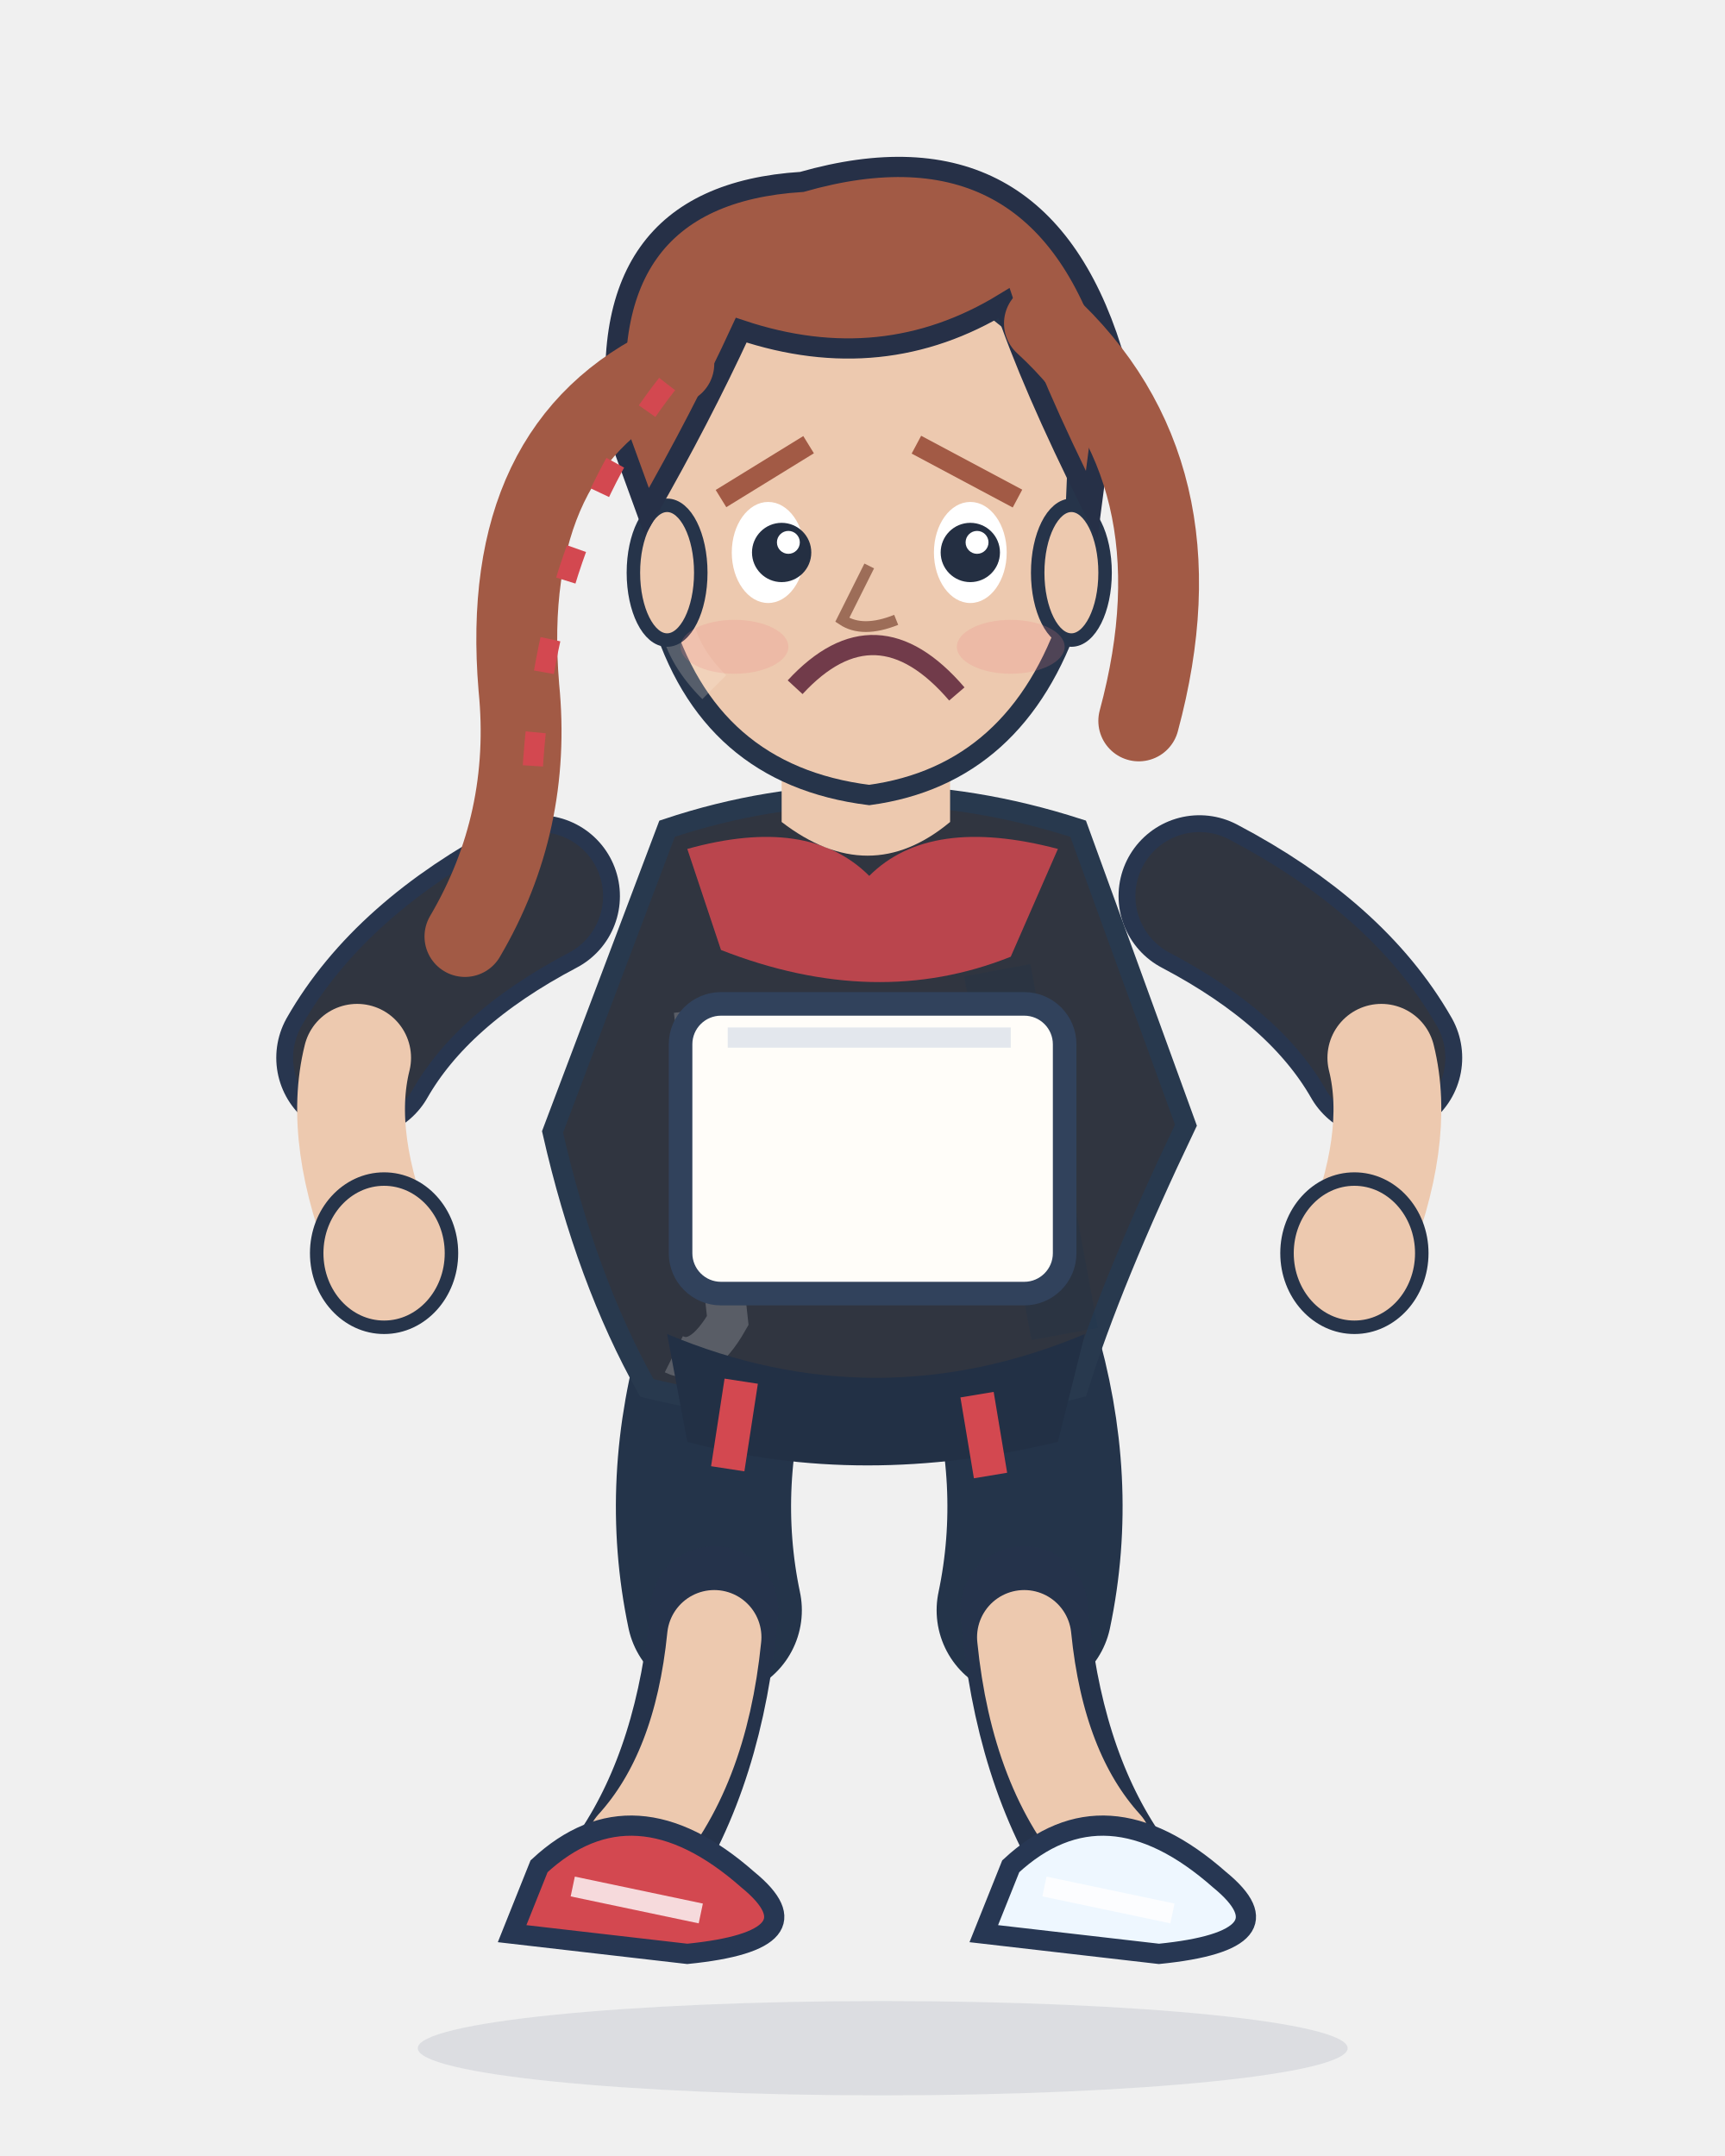
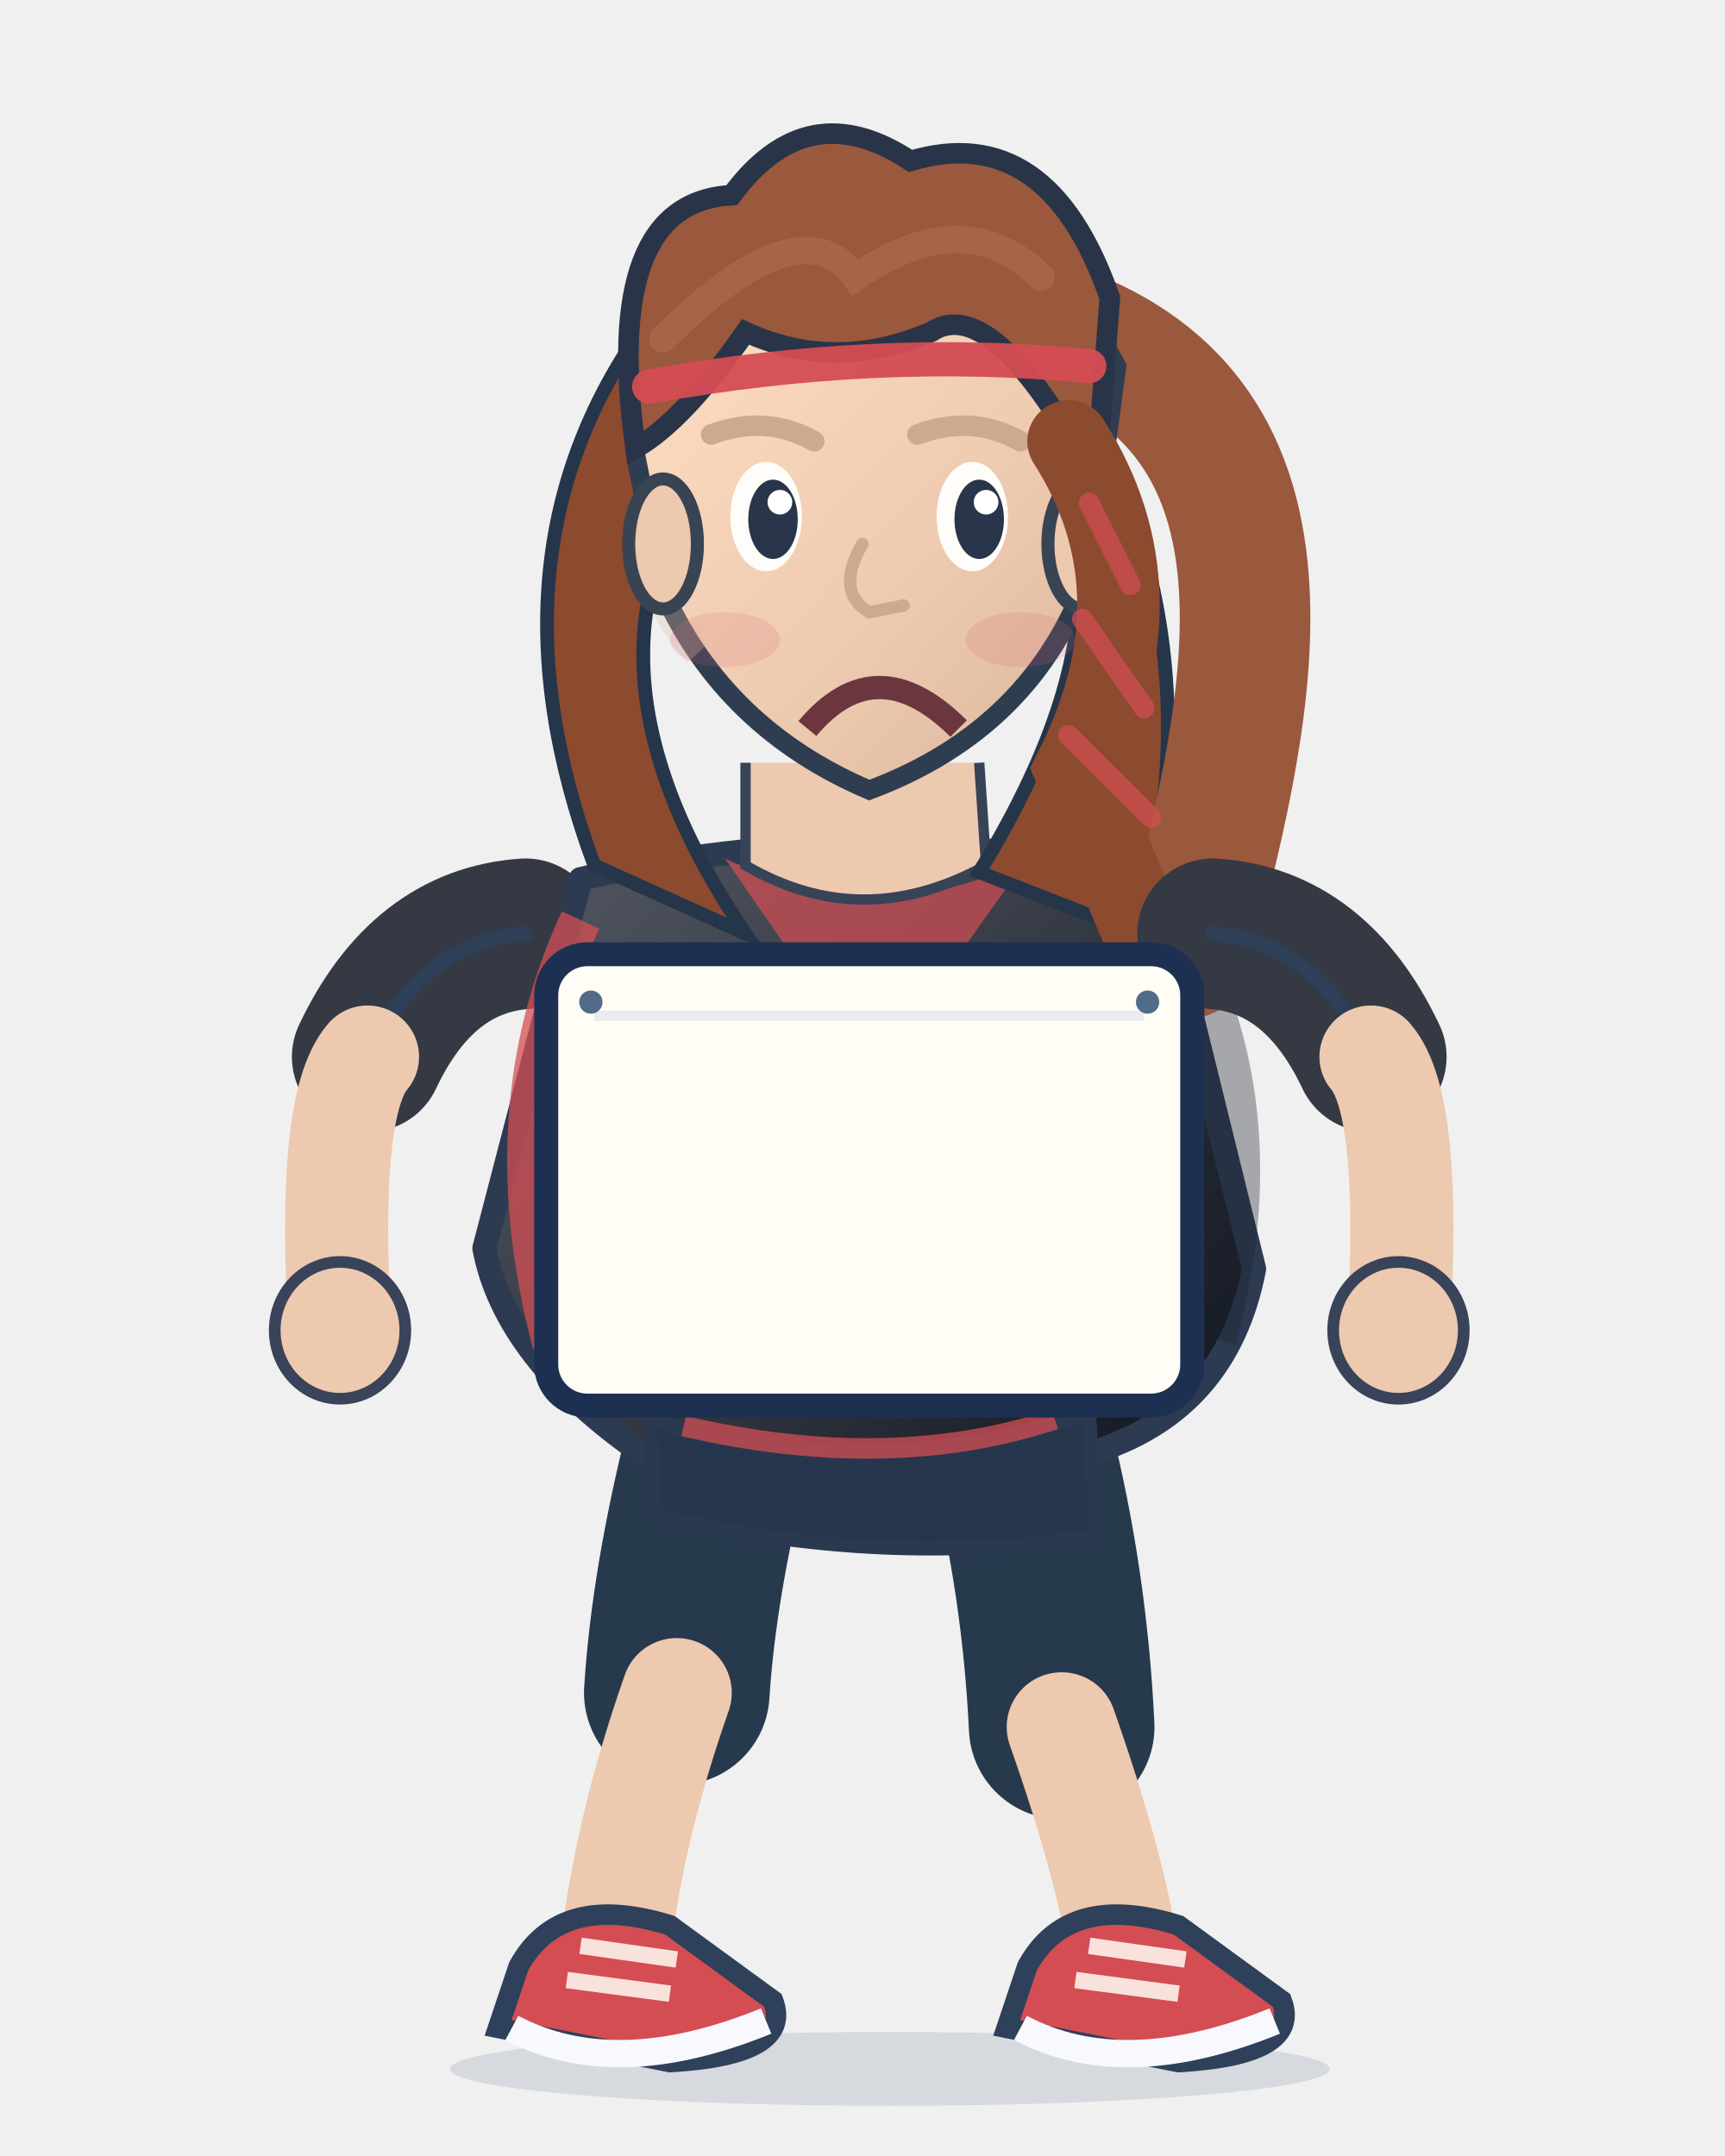
- <svg xmlns="http://www.w3.org/2000/svg" width="256" height="320" viewBox="0 0 256 320" role="img" aria-label="DE female run">
-   <g id="body_15_pose" transform="translate(0 0)">
-     <ellipse cx="131" cy="304" rx="69" ry="7" fill="#26385c" opacity=".10" />
+ <svg xmlns="http://www.w3.org/2000/svg" width="256" height="320" viewBox="0 0 256 320" role="img" aria-label="SnackDash original adult runner body_15 pain">
+   <defs>
+     <linearGradient id="skin_14" x1="0" y1="0" x2=".9" y2="1">
+       <stop offset="0" stop-color="#ffe1c7" />
+       <stop offset=".65" stop-color="#edc9af" />
+       <stop offset="1" stop-color="#dbb79d" />
+     </linearGradient>
+     <linearGradient id="shirt_14" x1="0" y1="0" x2=".94" y2=".8">
+       <stop offset="0" stop-color="#535862" />
+       <stop offset=".56" stop-color="#343943" />
+       <stop offset="1" stop-color="#161b25" />
+     </linearGradient>
+   </defs>
+   <g id="character_anchor" transform="translate(129 302) scale(1.02 1.015) translate(-129 -302)">
+     <ellipse cx="132" cy="307" rx="64" ry="5.4" fill="#273F61" opacity=".13" />
    <g id="legs">
      <g id="leg_left">
-         <path d="M108 200 Q102 220 106 239" stroke="#24344a" stroke-width="26" stroke-linecap="round" fill="none" />
-         <path d="M106 239 Q104 262 94 277" stroke="#25334b" stroke-width="19" stroke-linecap="round" fill="none" />
-         <path d="M106 243 Q104 263 94 274" stroke="#edc9af" stroke-width="14" stroke-linecap="round" fill="none" />
-         <path d="M80 277 Q94 264 111 279 Q122 288 102 290 L76 287Z" fill="#d34850" stroke="#273753" stroke-width="3" />
-         <path d="M85 280 L104 284" stroke="#ffffff" stroke-width="3" opacity=".8" />
+         <path d="M107 216 Q102 236 101 252" stroke="#27394D" stroke-width="27" stroke-linecap="round" fill="none" />
+         <path d="M101 252 Q94 272 92 290" stroke="#edc9af" stroke-width="16" stroke-linecap="round" fill="none" />
+         <g>
+           <path d="M78 292 Q84 281 100 286 L115 297 Q118 305 100 306 L75 301Z" fill="#D44D53" stroke="#2F405A" stroke-width="3" />
+           <path d="M77 301 Q92 309 114 300" stroke="#F7F9FF" stroke-width="4" fill="none" />
+           <path d="M85 294 L100 296 M87 289 L101 291" stroke="#FFFDF4" stroke-width="2.4" opacity=".85" />
+         </g>
      </g>
      <g id="leg_right">
-         <path d="M150 200 Q156 220 152 239" stroke="#24344a" stroke-width="26" stroke-linecap="round" fill="none" />
-         <path d="M152 239 Q154 262 164 277" stroke="#25334b" stroke-width="19" stroke-linecap="round" fill="none" />
-         <path d="M152 243 Q154 263 164 274" stroke="#edc9af" stroke-width="14" stroke-linecap="round" fill="none" />
-         <path d="M150 277 Q164 264 181 279 Q192 288 172 290 L146 287Z" fill="#eef7ff" stroke="#273753" stroke-width="3" />
-         <path d="M155 280 L174 284" stroke="#ffffff" stroke-width="3" opacity=".8" />
+         <path d="M151 216 Q156 236 157 257" stroke="#27394D" stroke-width="27" stroke-linecap="round" fill="none" />
+         <path d="M157 257 Q164 277 166 290" stroke="#edc9af" stroke-width="16" stroke-linecap="round" fill="none" />
+         <g>
+           <path d="M152 292 Q158 281 174 286 L189 297 Q192 305 174 306 L149 301Z" fill="#D44D53" stroke="#2F405A" stroke-width="3" />
+           <path d="M151 301 Q166 309 188 300" stroke="#F7F9FF" stroke-width="4" fill="none" />
+           <path d="M159 294 L174 296 M161 289 L175 291" stroke="#FFFDF4" stroke-width="2.4" opacity=".85" />
+         </g>
      </g>
    </g>
    <g id="arm_left">
-       <path d="M80 133 Q61 143 53 157" fill="none" stroke="#28364f" stroke-width="24" stroke-linecap="round" />
-       <path d="M80 133 Q61 143 53 157" fill="none" stroke="#303540" stroke-width="19" stroke-linecap="round" />
-       <path d="M53 157 Q50 169 57 186" stroke="#edc9af" stroke-width="16" stroke-linecap="round" fill="none" />
-       <ellipse cx="57" cy="186" rx="10" ry="11" fill="#edc9af" stroke="#26344a" stroke-width="2" />
+       <path d="M79 141 Q64 142 56 159" stroke="#343943" stroke-width="22" stroke-linecap="round" fill="none" />
+       <path d="M79 141 Q64 142 56 159" stroke="#2E4057" stroke-width="2.2" stroke-linecap="round" fill="none" />
+       <path d="M56 159 Q50 166 52 199" stroke="#edc9af" stroke-width="15" stroke-linecap="round" fill="none" />
+       <ellipse cx="52" cy="199" rx="9.5" ry="10" fill="#edc9af" stroke="#394359" stroke-width="1.7" />
    </g>
    <g id="torso">
-       <path d="M99 123 Q129 113 160 123 L176 167 Q165 190 160 206 Q129 214 96 206 Q87 190 82 168Z" fill="#303540" stroke="#28394e" stroke-width="3" />
-       <path d="M102 126 Q120 121 129 130 Q138 121 157 126 L150 142 Q130 150 107 141Z" fill="#d34850" opacity=".84" />
-       <path d="M103 150 L108 196 Q104 203 100 201" stroke="#fff" stroke-opacity=".20" stroke-width="6" fill="none" />
-       <path d="M148 144 L158 198" stroke="#193451" stroke-opacity=".18" stroke-width="10" fill="none" />
-       <path d="M116 113 L116 122 Q129 132 141 122 L141 111Z" fill="#edc9af" />
-       <path d="M99 198 Q130 211 161 198 L157 214 Q128 221 102 214Z" fill="#223045" />
-       <path d="M110 205 L108 218 M145 207 L147 219" stroke="#d34850" stroke-width="5" />
+       <path d="M87 133 Q129 123 171 133 L185 190 Q181 211 161 217 Q129 231 96 217 Q76 203 73 187Z" fill="url(#shirt_14)" stroke="#2C3B52" stroke-width="3.5" stroke-linejoin="round" />
+       <path d="M87 139 Q74 167 83 201" stroke="#D44D53" stroke-width="6" opacity=".75" fill="none" />
+       <path d="M172 140 Q187 166 178 200" stroke="#1b202a" stroke-width="9" opacity=".35" fill="none" />
+       <path d="M108 130 L119 146 L140 147 L152 130 Q131 141 108 130Z" fill="#D44D53" opacity=".7" />
+       <path d="M114 129 Q128 139 144 129" stroke="#2B3D50" stroke-width="3" fill="none" />
+       <path d="M97 212 Q128 222 161 211 L162 229 Q131 234 98 226Z" fill="#26364D" stroke="#2A394F" stroke-width="2" />
+       <path d="M102 213 Q132 220 156 212" stroke="#D44D53" stroke-width="3" fill="none" opacity=".75" />
+       <path d="M111 116 L111 131 Q128 141 146 131 L145 116" fill="#edc9af" stroke="#374357" stroke-width="1.5" />
+     </g>
+     <g id="hair_back">
+       <path d="M97 51 Q72 85 89 131 L111 141 Q84 101 106 72 M156 56 Q181 96 168 141 L145 132 Q170 91 152 68Z" fill="#8c4a2f" stroke="#25354A" stroke-width="2" />
+       <path d="M160 54 C194 69 184 110 175 144" stroke="#9A583D" stroke-width="19" fill="none" stroke-linecap="round" />
+     </g>
+     <g id="face">
+       <path d="M95 71 Q92 39 121 37 Q151 32 165 58 L161 88 Q153 111 129 120 Q108 111 99 91Z" fill="url(#skin_14)" stroke="#2F3D50" stroke-width="2.8" />
+       <path d="M106 60 Q112 48 120 45" stroke="#ffe0c6" stroke-width="4" opacity=".4" fill="none" />
+       <path d="M100 83 Q95 90 104 100" stroke="#e4c0a6" stroke-width="4" opacity=".3" fill="none" />
+       <ellipse cx="99" cy="84" rx="5" ry="9.5" fill="#edc9af" stroke="#394453" stroke-width="1.9" />
+       <ellipse cx="160" cy="84" rx="5" ry="9.5" fill="#edc9af" stroke="#394453" stroke-width="1.9" />
+       <path d="M106 68 Q114 65 121 69" fill="none" stroke="#cda98f" stroke-width="3" stroke-linecap="round" />
+       <ellipse cx="114" cy="80" rx="5.2" ry="8" fill="#FFFDF9" />
+       <ellipse cx="115" cy="80.4" rx="3.6" ry="5.8" fill="#28354B" />
+       <circle cx="116" cy="77.9" r="1.8" fill="white" />
+       <path d="M136 68 Q144 65 151 69" fill="none" stroke="#cda98f" stroke-width="3" stroke-linecap="round" />
+       <ellipse cx="144" cy="80" rx="5.2" ry="8" fill="#FFFDF9" />
+       <ellipse cx="145" cy="80.4" rx="3.6" ry="5.8" fill="#28354B" />
+       <circle cx="146" cy="77.9" r="1.8" fill="white" />
+       <path d="M128 84 Q124 91 129 94 L134 93" stroke="#cda98f" stroke-width="1.8" fill="none" stroke-linecap="round" />
+       <ellipse cx="108" cy="98" rx="8" ry="4" fill="#D56876" opacity=".18" />
+       <ellipse cx="151" cy="98" rx="8" ry="4" fill="#D56876" opacity=".18" />30s<path d="M120 111 Q130 99 142 111" fill="none" stroke="#6B363E" stroke-width="3.4" />
+     </g>
+     <g id="hair" stroke-linecap="round">
+       <path d="M95 70 Q90 34 109 33 Q120 18 135 28 Q155 22 164 48 L162 75 Q147 47 138 53 Q124 59 111 53 Q102 66 95 70Z" fill="#9A583D" stroke="#293448" stroke-width="3" />
+       <path d="M99 54 Q119 34 127 45 Q143 34 154 45" stroke="#b67459" stroke-width="4" opacity=".45" fill="none" />
+       <path d="M158 69 Q172 91 159 117 L169 141" stroke="#8c4a2f" stroke-width="12" fill="none" />
+       <path d="M161 78 L167 90 M160 95 L169 108 M158 112 L170 124" stroke="#D44D53" stroke-width="3" opacity=".7" />
+       <path d="M97 61 Q130 55 161 58" stroke="#D44D53" stroke-width="5" fill="none" opacity=".95" />
    </g>
    <g id="arm_right">
-       <path d="M178 133 Q197 143 205 157" fill="none" stroke="#28364f" stroke-width="24" stroke-linecap="round" />
-       <path d="M178 133 Q197 143 205 157" fill="none" stroke="#303540" stroke-width="19" stroke-linecap="round" />
-       <path d="M205 157 Q208 169 201 186" stroke="#edc9af" stroke-width="16" stroke-linecap="round" fill="none" />
-       <ellipse cx="201" cy="186" rx="10" ry="11" fill="#edc9af" stroke="#26344a" stroke-width="2" />
+       <path d="M179 141 Q194 142 202 159" stroke="#343943" stroke-width="22" stroke-linecap="round" fill="none" />
+       <path d="M179 141 Q194 142 202 159" stroke="#2E4057" stroke-width="2.2" stroke-linecap="round" fill="none" />
+       <path d="M202 159 Q208 166 206 199" stroke="#edc9af" stroke-width="15" stroke-linecap="round" fill="none" />
+       <ellipse cx="206" cy="199" rx="9.5" ry="10" fill="#edc9af" stroke="#394359" stroke-width="1.7" />
    </g>
-     <g id="face">
-       <path d="M97 67 Q99 42 128 40 Q155 41 160 67 L159 91 Q151 115 129 118 Q105 115 98 91Z" fill="#edc9af" stroke="#26344a" stroke-width="3" />
-       <path d="M102 83 Q97 93 106 102" stroke="#fff1dd" stroke-width="5" opacity=".22" fill="none" />
-       <ellipse cx="99" cy="85" rx="5" ry="10" fill="#edc9af" stroke="#26344a" stroke-width="2" />
-       <ellipse cx="159" cy="85" rx="5" ry="10" fill="#edc9af" stroke="#26344a" stroke-width="2" />
-       <path d="M107 74 L120 66 M136 66 L151 74" stroke="#a25a45" stroke-width="3" fill="none" />
-       <ellipse cx="114" cy="82" rx="5.4" ry="7.5" fill="#fff" />
-       <ellipse cx="144" cy="82" rx="5.4" ry="7.5" fill="#fff" />
-       <circle cx="116" cy="82" r="4.4" fill="#242f42" />
-       <circle cx="144" cy="82" r="4.4" fill="#242f42" />
-       <circle cx="117" cy="80.5" r="1.7" fill="#fff" />
-       <circle cx="145" cy="80.5" r="1.7" fill="#fff" />
-       <path d="M129 84 L125 92 Q128 94 133 92" stroke="#9d6d58" stroke-width="1.6" fill="none" />
-       <ellipse cx="109" cy="96" rx="8" ry="4" fill="#ee8382" opacity=".21" />
-       <ellipse cx="150" cy="96" rx="8" ry="4" fill="#ee8382" opacity=".21" />
-       <path d="M118 102 Q130 89 142 103" stroke="#713b4a" stroke-width="3" fill="none" />
+     <g id="bib_blank" data-bib-rect="82,144,94,66">
+       <rect id="bib_mask" x="82" y="144" width="94" height="66" rx="6" fill="#FFFDF6" stroke="#1E3051" stroke-width="3.5" />
+       <path d="M89 153 H169" stroke="#D9DFE9" stroke-width="1.5" opacity=".58" />
+       <circle cx="88.5" cy="151" r="1.7" fill="#526C88" />
+       <circle cx="169.5" cy="151" r="1.7" fill="#526C88" />
    </g>
-     <g id="hair">
-       <path d="M92 65 Q87 29 119 27 Q154 17 165 52 L162 75 Q153 57 149 45 Q131 56 110 49 Q104 62 96 76Z" fill="#a25a45" stroke="#263047" stroke-width="3" />
-       <path d="M100 54 Q74 66 77 102 Q79 122 69 139 M155 48 Q179 70 169 107" stroke="#a25a45" stroke-width="12" stroke-linecap="round" fill="none" />
-       <path d="M99 57 Q81 80 79 115" stroke="#d34850" stroke-width="3" stroke-dasharray="5 9" fill="none" />
-     </g>
-     <g id="bib_placeholder">
-       <rect x="101" y="149" width="57" height="43" rx="6" fill="#fffdf9" stroke="#31425c" stroke-width="3.5" />
-       <path d="M108 154 H150" stroke="#e3e7ed" stroke-width="3" />
-     </g>
+     <g id="accessories" />
  </g>
</svg>
